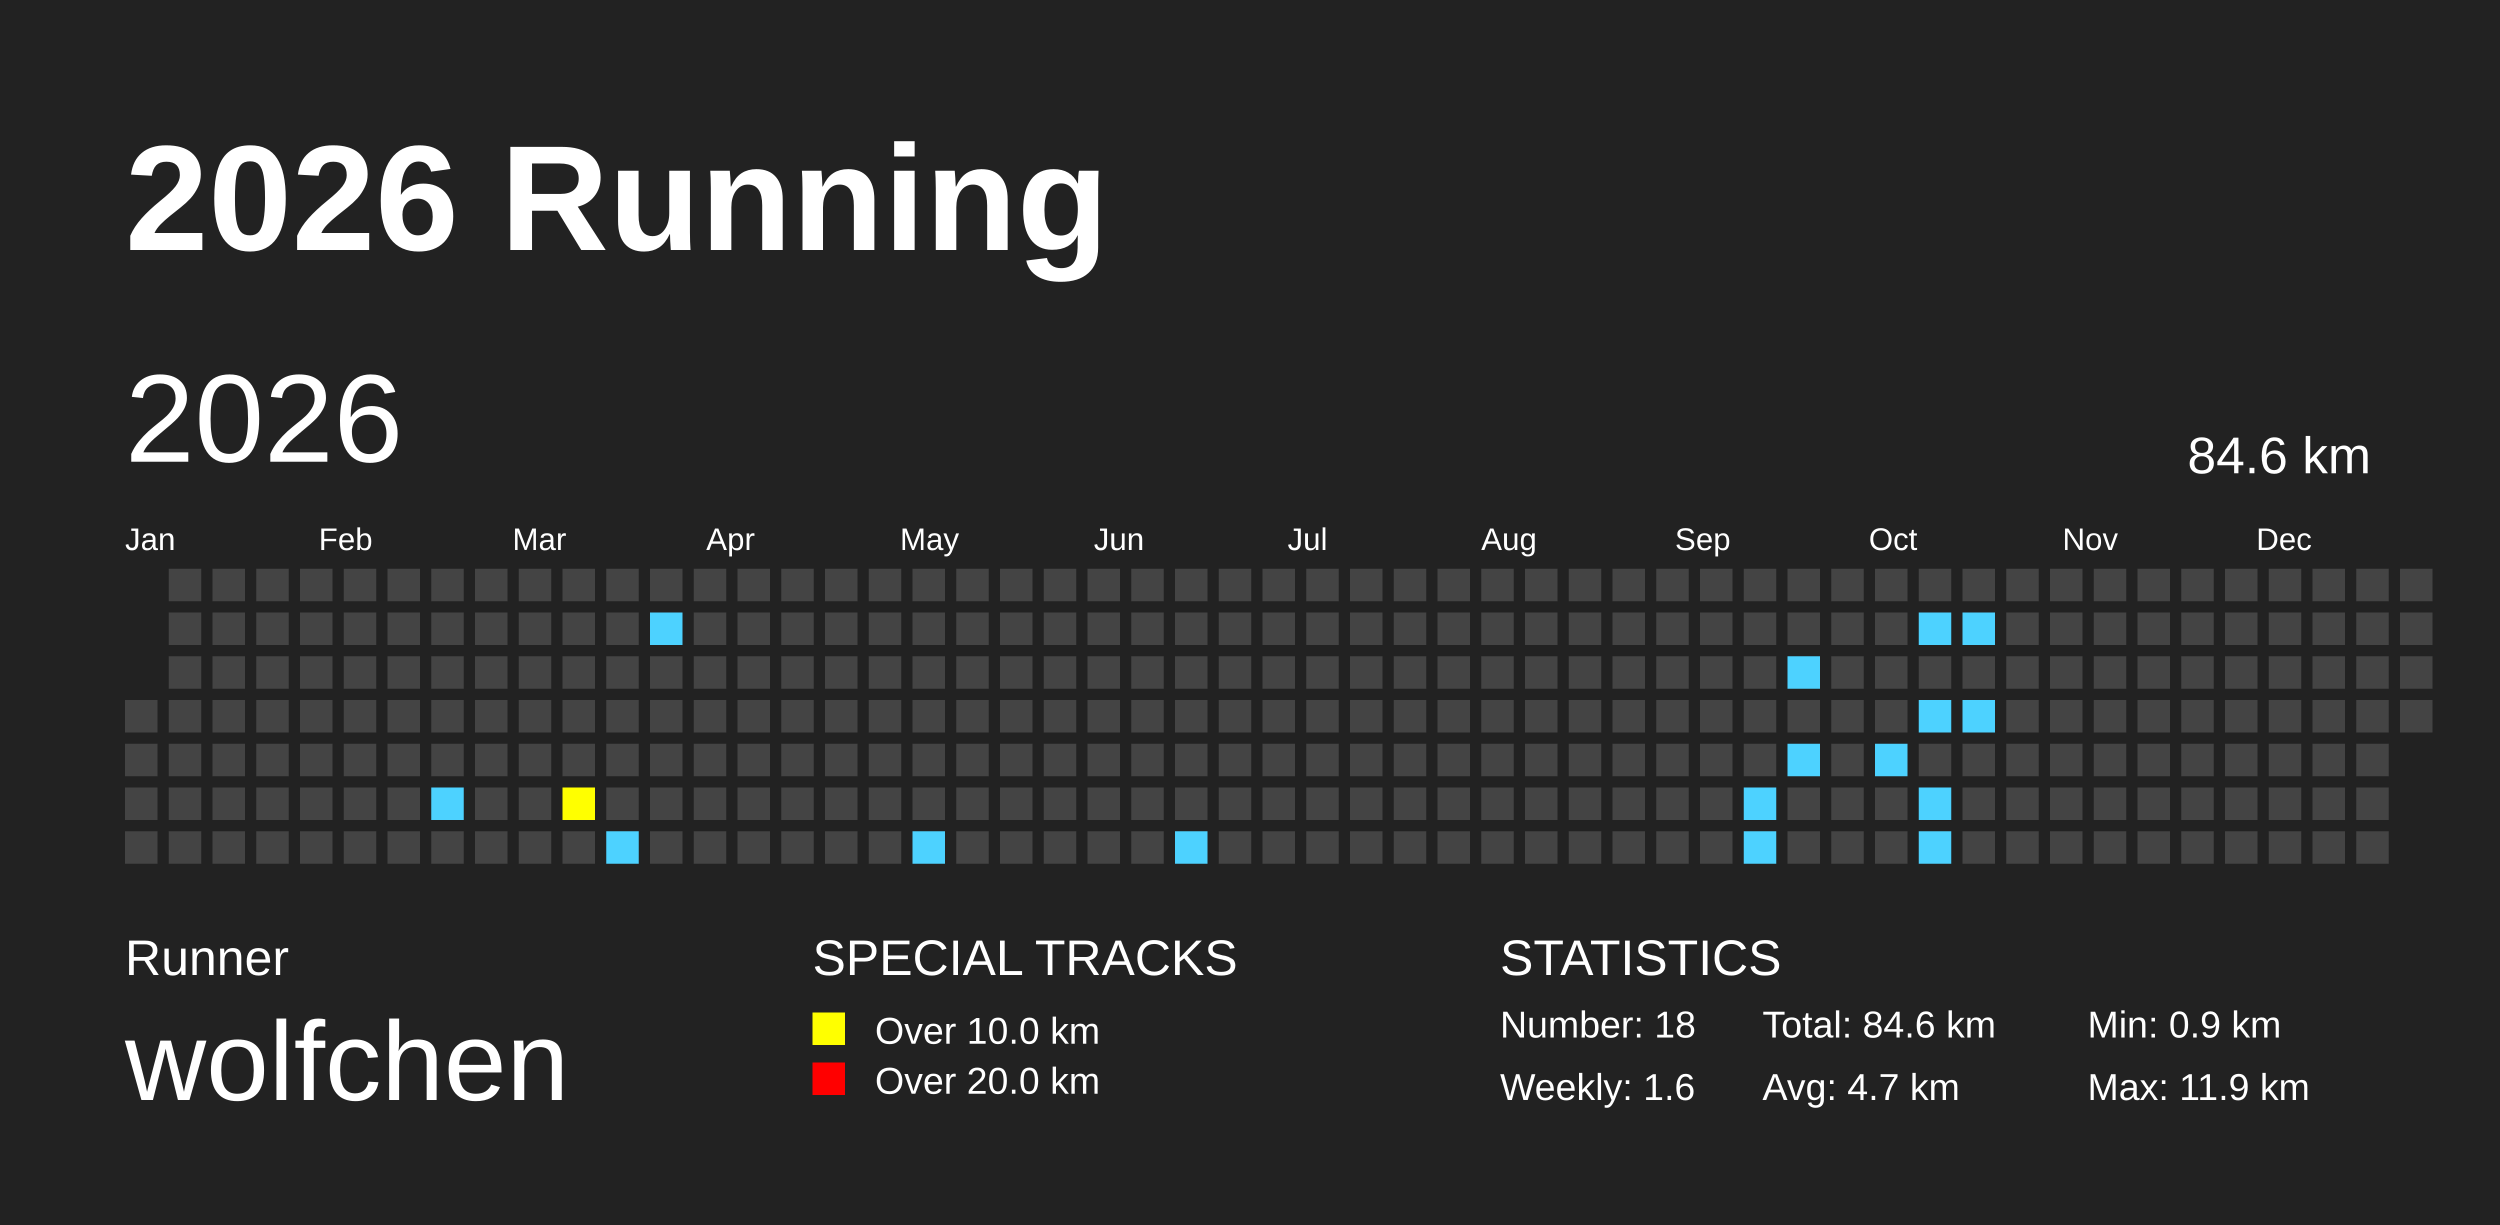
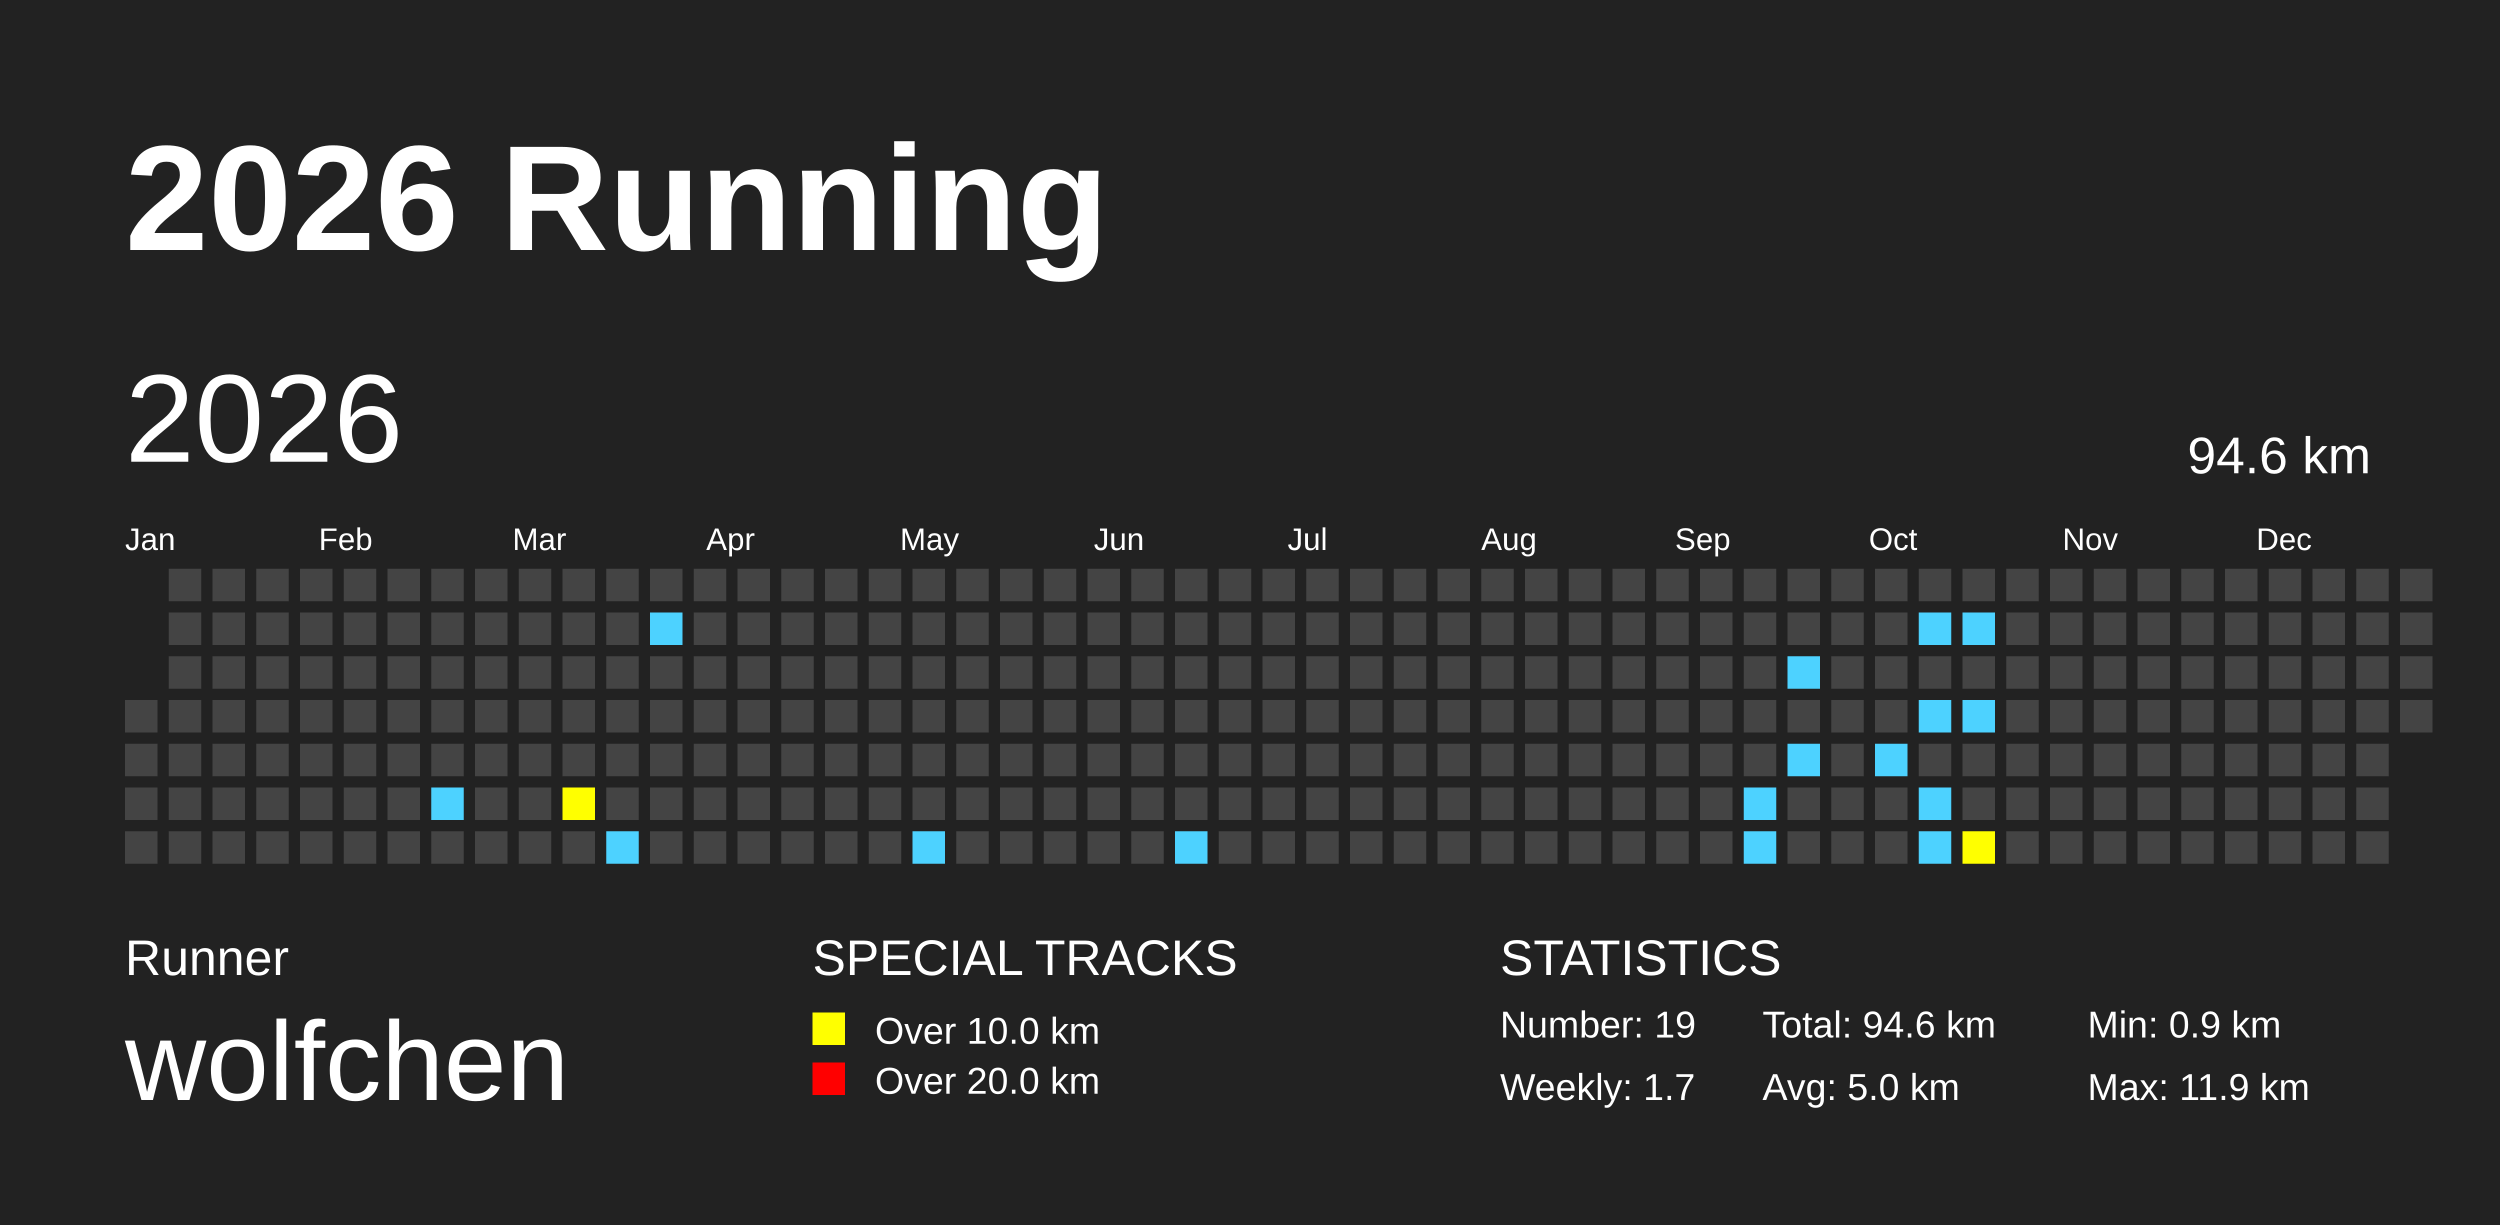
<svg xmlns="http://www.w3.org/2000/svg" baseProfile="full" height="98mm" version="1.1" viewBox="0,0,200,98" width="200mm">
  <defs />
  <rect fill="#222222" height="98" width="200" x="0" y="0" />
  <text fill="#FFFFFF" style="font-size:12px; font-family:Arial; font-weight:bold;" x="10" y="20">2026 Running</text>
  <text fill="#FFFFFF" style="font-size:4px; font-family:Arial" x="10" y="78">Runner</text>
  <text fill="#FFFFFF" style="font-size:9px; font-family:Arial" x="10" y="88">wolfchen</text>
  <text fill="#FFFFFF" style="font-size:4px; font-family:Arial" x="65" y="78">SPECIAL TRACKS</text>
  <rect fill="yellow" height="2.6" width="2.6" x="65" y="81" />
  <text fill="#FFFFFF" style="font-size:3px; font-family:Arial" x="70" y="83.5">Over 10.0 km</text>
  <rect fill="red" height="2.6" width="2.6" x="65" y="85" />
  <text fill="#FFFFFF" style="font-size:3px; font-family:Arial" x="70" y="87.5">Over 20.0 km</text>
  <text fill="#FFFFFF" style="font-size:4px; font-family:Arial" x="120" y="78">STATISTICS</text>
-   <text fill="#FFFFFF" style="font-size:3px; font-family:Arial" x="120" y="83">Number: 18</text>
-   <text fill="#FFFFFF" style="font-size:3px; font-family:Arial" x="120" y="88">Weekly: 1.6</text>
-   <text fill="#FFFFFF" style="font-size:3px; font-family:Arial" x="141" y="83">Total: 84.6 km</text>
-   <text fill="#FFFFFF" style="font-size:3px; font-family:Arial" x="141" y="88">Avg: 4.7 km</text>
+   <text fill="#FFFFFF" style="font-size:3px; font-family:Arial" x="120" y="83">Number: 19</text>
+   <text fill="#FFFFFF" style="font-size:3px; font-family:Arial" x="120" y="88">Weekly: 1.7</text>
+   <text fill="#FFFFFF" style="font-size:3px; font-family:Arial" x="141" y="83">Total: 94.6 km</text>
+   <text fill="#FFFFFF" style="font-size:3px; font-family:Arial" x="141" y="88">Avg: 5.0 km</text>
  <text fill="#FFFFFF" style="font-size:3px; font-family:Arial" x="167" y="83">Min: 0.9 km</text>
  <text fill="#FFFFFF" style="font-size:3px; font-family:Arial" x="167" y="88">Max: 11.9 km</text>
  <text dominant-baseline="hanging" fill="#FFFFFF" style="font-size:10.0px; font-family:Arial;" x="10" y="30">2026</text>
-   <text dominant-baseline="hanging" fill="#FFFFFF" style="font-size:4.125px; font-family:Arial;" x="175" y="35">84.6 km</text>
+   <text dominant-baseline="hanging" fill="#FFFFFF" style="font-size:4.125px; font-family:Arial;" x="175" y="35">94.6 km</text>
  <text fill="#FFFFFF" style="font-size:2.5px; font-family:Arial" x="10.0" y="44">Jan</text>
  <text fill="#FFFFFF" style="font-size:2.5px; font-family:Arial" x="25.5" y="44">Feb</text>
  <text fill="#FFFFFF" style="font-size:2.5px; font-family:Arial" x="41.0" y="44">Mar</text>
  <text fill="#FFFFFF" style="font-size:2.5px; font-family:Arial" x="56.5" y="44">Apr</text>
  <text fill="#FFFFFF" style="font-size:2.5px; font-family:Arial" x="72.0" y="44">May</text>
  <text fill="#FFFFFF" style="font-size:2.5px; font-family:Arial" x="87.5" y="44">Jun</text>
  <text fill="#FFFFFF" style="font-size:2.5px; font-family:Arial" x="103.0" y="44">Jul</text>
  <text fill="#FFFFFF" style="font-size:2.5px; font-family:Arial" x="118.5" y="44">Aug</text>
  <text fill="#FFFFFF" style="font-size:2.5px; font-family:Arial" x="134.0" y="44">Sep</text>
  <text fill="#FFFFFF" style="font-size:2.5px; font-family:Arial" x="149.5" y="44">Oct</text>
  <text fill="#FFFFFF" style="font-size:2.5px; font-family:Arial" x="165.0" y="44">Nov</text>
  <text fill="#FFFFFF" style="font-size:2.5px; font-family:Arial" x="180.5" y="44">Dec</text>
  <rect fill="#444444" height="2.6" width="2.6" x="10.0" y="56.0" />
  <rect fill="#444444" height="2.6" width="2.6" x="10.0" y="59.5" />
  <rect fill="#444444" height="2.6" width="2.6" x="10.0" y="63.0" />
  <rect fill="#444444" height="2.6" width="2.6" x="10.0" y="66.5" />
  <rect fill="#444444" height="2.6" width="2.6" x="13.5" y="45.5" />
  <rect fill="#444444" height="2.6" width="2.6" x="13.5" y="49.0" />
  <rect fill="#444444" height="2.6" width="2.6" x="13.5" y="52.5" />
  <rect fill="#444444" height="2.6" width="2.6" x="13.5" y="56.0" />
  <rect fill="#444444" height="2.6" width="2.6" x="13.5" y="59.5" />
  <rect fill="#444444" height="2.6" width="2.6" x="13.5" y="63.0" />
  <rect fill="#444444" height="2.6" width="2.6" x="13.5" y="66.5" />
  <rect fill="#444444" height="2.6" width="2.6" x="17.0" y="45.5" />
  <rect fill="#444444" height="2.6" width="2.6" x="17.0" y="49.0" />
  <rect fill="#444444" height="2.6" width="2.6" x="17.0" y="52.5" />
  <rect fill="#444444" height="2.6" width="2.6" x="17.0" y="56.0" />
  <rect fill="#444444" height="2.6" width="2.6" x="17.0" y="59.5" />
  <rect fill="#444444" height="2.6" width="2.6" x="17.0" y="63.0" />
  <rect fill="#444444" height="2.6" width="2.6" x="17.0" y="66.5" />
  <rect fill="#444444" height="2.6" width="2.6" x="20.5" y="45.5" />
  <rect fill="#444444" height="2.6" width="2.6" x="20.5" y="49.0" />
  <rect fill="#444444" height="2.6" width="2.6" x="20.5" y="52.5" />
  <rect fill="#444444" height="2.6" width="2.6" x="20.5" y="56.0" />
  <rect fill="#444444" height="2.6" width="2.6" x="20.5" y="59.5" />
  <rect fill="#444444" height="2.6" width="2.6" x="20.5" y="63.0" />
  <rect fill="#444444" height="2.6" width="2.6" x="20.5" y="66.5" />
  <rect fill="#444444" height="2.6" width="2.6" x="24.0" y="45.5" />
  <rect fill="#444444" height="2.6" width="2.6" x="24.0" y="49.0" />
  <rect fill="#444444" height="2.6" width="2.6" x="24.0" y="52.5" />
  <rect fill="#444444" height="2.6" width="2.6" x="24.0" y="56.0" />
  <rect fill="#444444" height="2.6" width="2.6" x="24.0" y="59.5" />
  <rect fill="#444444" height="2.6" width="2.6" x="24.0" y="63.0" />
  <rect fill="#444444" height="2.6" width="2.6" x="24.0" y="66.5" />
  <rect fill="#444444" height="2.6" width="2.6" x="27.5" y="45.5" />
  <rect fill="#444444" height="2.6" width="2.6" x="27.5" y="49.0" />
  <rect fill="#444444" height="2.6" width="2.6" x="27.5" y="52.5" />
  <rect fill="#444444" height="2.6" width="2.6" x="27.5" y="56.0" />
  <rect fill="#444444" height="2.6" width="2.6" x="27.5" y="59.5" />
  <rect fill="#444444" height="2.6" width="2.6" x="27.5" y="63.0" />
  <rect fill="#444444" height="2.6" width="2.6" x="27.5" y="66.5" />
  <rect fill="#444444" height="2.6" width="2.6" x="31.0" y="45.5" />
  <rect fill="#444444" height="2.6" width="2.6" x="31.0" y="49.0" />
  <rect fill="#444444" height="2.6" width="2.6" x="31.0" y="52.5" />
  <rect fill="#444444" height="2.6" width="2.6" x="31.0" y="56.0" />
  <rect fill="#444444" height="2.6" width="2.6" x="31.0" y="59.5" />
  <rect fill="#444444" height="2.6" width="2.6" x="31.0" y="63.0" />
  <rect fill="#444444" height="2.6" width="2.6" x="31.0" y="66.5" />
  <rect fill="#444444" height="2.6" width="2.6" x="34.5" y="45.5" />
  <rect fill="#444444" height="2.6" width="2.6" x="34.5" y="49.0" />
  <rect fill="#444444" height="2.6" width="2.6" x="34.5" y="52.5" />
  <rect fill="#444444" height="2.6" width="2.6" x="34.5" y="56.0" />
  <rect fill="#444444" height="2.6" width="2.6" x="34.5" y="59.5" />
  <rect fill="#4DD2FF" height="2.6" width="2.6" x="34.5" y="63.0" />
  <rect fill="#444444" height="2.6" width="2.6" x="34.5" y="66.5" />
  <rect fill="#444444" height="2.6" width="2.6" x="38.0" y="45.5" />
  <rect fill="#444444" height="2.6" width="2.6" x="38.0" y="49.0" />
  <rect fill="#444444" height="2.6" width="2.6" x="38.0" y="52.5" />
  <rect fill="#444444" height="2.6" width="2.6" x="38.0" y="56.0" />
  <rect fill="#444444" height="2.6" width="2.6" x="38.0" y="59.5" />
  <rect fill="#444444" height="2.6" width="2.6" x="38.0" y="63.0" />
  <rect fill="#444444" height="2.6" width="2.6" x="38.0" y="66.5" />
  <rect fill="#444444" height="2.6" width="2.6" x="41.5" y="45.5" />
  <rect fill="#444444" height="2.6" width="2.6" x="41.5" y="49.0" />
  <rect fill="#444444" height="2.6" width="2.6" x="41.5" y="52.5" />
  <rect fill="#444444" height="2.6" width="2.6" x="41.5" y="56.0" />
  <rect fill="#444444" height="2.6" width="2.6" x="41.5" y="59.5" />
  <rect fill="#444444" height="2.6" width="2.6" x="41.5" y="63.0" />
  <rect fill="#444444" height="2.6" width="2.6" x="41.5" y="66.5" />
  <rect fill="#444444" height="2.6" width="2.6" x="45.0" y="45.5" />
  <rect fill="#444444" height="2.6" width="2.6" x="45.0" y="49.0" />
  <rect fill="#444444" height="2.6" width="2.6" x="45.0" y="52.5" />
  <rect fill="#444444" height="2.6" width="2.6" x="45.0" y="56.0" />
  <rect fill="#444444" height="2.6" width="2.6" x="45.0" y="59.5" />
  <rect fill="yellow" height="2.6" width="2.6" x="45.0" y="63.0" />
  <rect fill="#444444" height="2.6" width="2.6" x="45.0" y="66.5" />
  <rect fill="#444444" height="2.6" width="2.6" x="48.5" y="45.5" />
  <rect fill="#444444" height="2.6" width="2.6" x="48.5" y="49.0" />
  <rect fill="#444444" height="2.6" width="2.6" x="48.5" y="52.5" />
  <rect fill="#444444" height="2.6" width="2.6" x="48.5" y="56.0" />
  <rect fill="#444444" height="2.6" width="2.6" x="48.5" y="59.5" />
  <rect fill="#444444" height="2.6" width="2.6" x="48.5" y="63.0" />
  <rect fill="#4DD2FF" height="2.6" width="2.6" x="48.5" y="66.5" />
  <rect fill="#444444" height="2.6" width="2.6" x="52.0" y="45.5" />
  <rect fill="#4DD2FF" height="2.6" width="2.6" x="52.0" y="49.0" />
  <rect fill="#444444" height="2.6" width="2.6" x="52.0" y="52.5" />
  <rect fill="#444444" height="2.6" width="2.6" x="52.0" y="56.0" />
  <rect fill="#444444" height="2.6" width="2.6" x="52.0" y="59.5" />
  <rect fill="#444444" height="2.6" width="2.6" x="52.0" y="63.0" />
  <rect fill="#444444" height="2.6" width="2.6" x="52.0" y="66.5" />
  <rect fill="#444444" height="2.6" width="2.6" x="55.5" y="45.5" />
  <rect fill="#444444" height="2.6" width="2.6" x="55.5" y="49.0" />
  <rect fill="#444444" height="2.6" width="2.6" x="55.5" y="52.5" />
  <rect fill="#444444" height="2.6" width="2.6" x="55.5" y="56.0" />
  <rect fill="#444444" height="2.6" width="2.6" x="55.5" y="59.5" />
  <rect fill="#444444" height="2.6" width="2.6" x="55.5" y="63.0" />
  <rect fill="#444444" height="2.6" width="2.6" x="55.5" y="66.5" />
  <rect fill="#444444" height="2.6" width="2.6" x="59.0" y="45.5" />
  <rect fill="#444444" height="2.6" width="2.6" x="59.0" y="49.0" />
  <rect fill="#444444" height="2.6" width="2.6" x="59.0" y="52.5" />
  <rect fill="#444444" height="2.6" width="2.6" x="59.0" y="56.0" />
  <rect fill="#444444" height="2.6" width="2.6" x="59.0" y="59.5" />
  <rect fill="#444444" height="2.6" width="2.6" x="59.0" y="63.0" />
  <rect fill="#444444" height="2.6" width="2.6" x="59.0" y="66.5" />
  <rect fill="#444444" height="2.6" width="2.6" x="62.5" y="45.5" />
  <rect fill="#444444" height="2.6" width="2.6" x="62.5" y="49.0" />
  <rect fill="#444444" height="2.6" width="2.6" x="62.5" y="52.5" />
  <rect fill="#444444" height="2.6" width="2.6" x="62.5" y="56.0" />
  <rect fill="#444444" height="2.6" width="2.6" x="62.5" y="59.5" />
  <rect fill="#444444" height="2.6" width="2.6" x="62.5" y="63.0" />
  <rect fill="#444444" height="2.6" width="2.6" x="62.5" y="66.5" />
  <rect fill="#444444" height="2.6" width="2.6" x="66.0" y="45.5" />
  <rect fill="#444444" height="2.6" width="2.6" x="66.0" y="49.0" />
  <rect fill="#444444" height="2.6" width="2.6" x="66.0" y="52.5" />
  <rect fill="#444444" height="2.6" width="2.6" x="66.0" y="56.0" />
  <rect fill="#444444" height="2.6" width="2.6" x="66.0" y="59.5" />
  <rect fill="#444444" height="2.6" width="2.6" x="66.0" y="63.0" />
  <rect fill="#444444" height="2.6" width="2.6" x="66.0" y="66.5" />
  <rect fill="#444444" height="2.6" width="2.6" x="69.5" y="45.5" />
  <rect fill="#444444" height="2.6" width="2.6" x="69.5" y="49.0" />
  <rect fill="#444444" height="2.6" width="2.6" x="69.5" y="52.5" />
  <rect fill="#444444" height="2.6" width="2.6" x="69.5" y="56.0" />
  <rect fill="#444444" height="2.6" width="2.6" x="69.5" y="59.5" />
  <rect fill="#444444" height="2.6" width="2.6" x="69.5" y="63.0" />
  <rect fill="#444444" height="2.6" width="2.6" x="69.5" y="66.5" />
  <rect fill="#444444" height="2.6" width="2.6" x="73.0" y="45.5" />
  <rect fill="#444444" height="2.6" width="2.6" x="73.0" y="49.0" />
  <rect fill="#444444" height="2.6" width="2.6" x="73.0" y="52.5" />
  <rect fill="#444444" height="2.6" width="2.6" x="73.0" y="56.0" />
  <rect fill="#444444" height="2.6" width="2.6" x="73.0" y="59.5" />
  <rect fill="#444444" height="2.6" width="2.6" x="73.0" y="63.0" />
  <rect fill="#4DD2FF" height="2.6" width="2.6" x="73.0" y="66.5" />
  <rect fill="#444444" height="2.6" width="2.6" x="76.5" y="45.5" />
  <rect fill="#444444" height="2.6" width="2.6" x="76.5" y="49.0" />
  <rect fill="#444444" height="2.6" width="2.6" x="76.5" y="52.5" />
  <rect fill="#444444" height="2.6" width="2.6" x="76.5" y="56.0" />
  <rect fill="#444444" height="2.6" width="2.6" x="76.5" y="59.5" />
  <rect fill="#444444" height="2.6" width="2.6" x="76.5" y="63.0" />
  <rect fill="#444444" height="2.6" width="2.6" x="76.5" y="66.5" />
  <rect fill="#444444" height="2.6" width="2.6" x="80.0" y="45.5" />
  <rect fill="#444444" height="2.6" width="2.6" x="80.0" y="49.0" />
  <rect fill="#444444" height="2.6" width="2.6" x="80.0" y="52.5" />
  <rect fill="#444444" height="2.6" width="2.6" x="80.0" y="56.0" />
  <rect fill="#444444" height="2.6" width="2.6" x="80.0" y="59.5" />
  <rect fill="#444444" height="2.6" width="2.6" x="80.0" y="63.0" />
  <rect fill="#444444" height="2.6" width="2.6" x="80.0" y="66.5" />
  <rect fill="#444444" height="2.6" width="2.6" x="83.5" y="45.5" />
  <rect fill="#444444" height="2.6" width="2.6" x="83.5" y="49.0" />
  <rect fill="#444444" height="2.6" width="2.6" x="83.5" y="52.5" />
  <rect fill="#444444" height="2.6" width="2.6" x="83.5" y="56.0" />
  <rect fill="#444444" height="2.6" width="2.6" x="83.5" y="59.5" />
  <rect fill="#444444" height="2.6" width="2.6" x="83.5" y="63.0" />
  <rect fill="#444444" height="2.6" width="2.6" x="83.5" y="66.5" />
  <rect fill="#444444" height="2.6" width="2.6" x="87.0" y="45.5" />
  <rect fill="#444444" height="2.6" width="2.6" x="87.0" y="49.0" />
  <rect fill="#444444" height="2.6" width="2.6" x="87.0" y="52.5" />
  <rect fill="#444444" height="2.6" width="2.6" x="87.0" y="56.0" />
  <rect fill="#444444" height="2.6" width="2.6" x="87.0" y="59.5" />
  <rect fill="#444444" height="2.6" width="2.6" x="87.0" y="63.0" />
  <rect fill="#444444" height="2.6" width="2.6" x="87.0" y="66.5" />
  <rect fill="#444444" height="2.6" width="2.6" x="90.5" y="45.5" />
  <rect fill="#444444" height="2.6" width="2.6" x="90.5" y="49.0" />
  <rect fill="#444444" height="2.6" width="2.6" x="90.5" y="52.5" />
  <rect fill="#444444" height="2.6" width="2.6" x="90.5" y="56.0" />
  <rect fill="#444444" height="2.6" width="2.6" x="90.5" y="59.5" />
  <rect fill="#444444" height="2.6" width="2.6" x="90.5" y="63.0" />
  <rect fill="#444444" height="2.6" width="2.6" x="90.5" y="66.5" />
  <rect fill="#444444" height="2.6" width="2.6" x="94.0" y="45.5" />
  <rect fill="#444444" height="2.6" width="2.6" x="94.0" y="49.0" />
  <rect fill="#444444" height="2.6" width="2.6" x="94.0" y="52.5" />
  <rect fill="#444444" height="2.6" width="2.6" x="94.0" y="56.0" />
  <rect fill="#444444" height="2.6" width="2.6" x="94.0" y="59.5" />
  <rect fill="#444444" height="2.6" width="2.6" x="94.0" y="63.0" />
  <rect fill="#4DD2FF" height="2.6" width="2.6" x="94.0" y="66.5" />
  <rect fill="#444444" height="2.6" width="2.6" x="97.5" y="45.5" />
  <rect fill="#444444" height="2.6" width="2.6" x="97.5" y="49.0" />
  <rect fill="#444444" height="2.6" width="2.6" x="97.5" y="52.5" />
  <rect fill="#444444" height="2.6" width="2.6" x="97.5" y="56.0" />
  <rect fill="#444444" height="2.6" width="2.6" x="97.5" y="59.5" />
  <rect fill="#444444" height="2.6" width="2.6" x="97.5" y="63.0" />
  <rect fill="#444444" height="2.6" width="2.6" x="97.5" y="66.5" />
  <rect fill="#444444" height="2.6" width="2.6" x="101.0" y="45.5" />
  <rect fill="#444444" height="2.6" width="2.6" x="101.0" y="49.0" />
  <rect fill="#444444" height="2.6" width="2.6" x="101.0" y="52.5" />
  <rect fill="#444444" height="2.6" width="2.6" x="101.0" y="56.0" />
  <rect fill="#444444" height="2.6" width="2.6" x="101.0" y="59.5" />
  <rect fill="#444444" height="2.6" width="2.6" x="101.0" y="63.0" />
  <rect fill="#444444" height="2.6" width="2.6" x="101.0" y="66.5" />
  <rect fill="#444444" height="2.6" width="2.6" x="104.5" y="45.5" />
  <rect fill="#444444" height="2.6" width="2.6" x="104.5" y="49.0" />
  <rect fill="#444444" height="2.6" width="2.6" x="104.5" y="52.5" />
  <rect fill="#444444" height="2.6" width="2.6" x="104.5" y="56.0" />
  <rect fill="#444444" height="2.6" width="2.6" x="104.5" y="59.5" />
  <rect fill="#444444" height="2.6" width="2.6" x="104.5" y="63.0" />
  <rect fill="#444444" height="2.6" width="2.6" x="104.5" y="66.5" />
  <rect fill="#444444" height="2.6" width="2.6" x="108.0" y="45.5" />
  <rect fill="#444444" height="2.6" width="2.6" x="108.0" y="49.0" />
  <rect fill="#444444" height="2.6" width="2.6" x="108.0" y="52.5" />
  <rect fill="#444444" height="2.6" width="2.6" x="108.0" y="56.0" />
  <rect fill="#444444" height="2.6" width="2.6" x="108.0" y="59.5" />
  <rect fill="#444444" height="2.6" width="2.6" x="108.0" y="63.0" />
  <rect fill="#444444" height="2.6" width="2.6" x="108.0" y="66.5" />
  <rect fill="#444444" height="2.6" width="2.6" x="111.5" y="45.5" />
  <rect fill="#444444" height="2.6" width="2.6" x="111.5" y="49.0" />
  <rect fill="#444444" height="2.6" width="2.6" x="111.5" y="52.5" />
  <rect fill="#444444" height="2.6" width="2.6" x="111.5" y="56.0" />
  <rect fill="#444444" height="2.6" width="2.6" x="111.5" y="59.5" />
  <rect fill="#444444" height="2.6" width="2.6" x="111.5" y="63.0" />
  <rect fill="#444444" height="2.6" width="2.6" x="111.5" y="66.5" />
  <rect fill="#444444" height="2.6" width="2.6" x="115.0" y="45.5" />
  <rect fill="#444444" height="2.6" width="2.6" x="115.0" y="49.0" />
  <rect fill="#444444" height="2.6" width="2.6" x="115.0" y="52.5" />
  <rect fill="#444444" height="2.6" width="2.6" x="115.0" y="56.0" />
  <rect fill="#444444" height="2.6" width="2.6" x="115.0" y="59.5" />
  <rect fill="#444444" height="2.6" width="2.6" x="115.0" y="63.0" />
  <rect fill="#444444" height="2.6" width="2.6" x="115.0" y="66.5" />
  <rect fill="#444444" height="2.6" width="2.6" x="118.5" y="45.5" />
  <rect fill="#444444" height="2.6" width="2.6" x="118.5" y="49.0" />
  <rect fill="#444444" height="2.6" width="2.6" x="118.5" y="52.5" />
  <rect fill="#444444" height="2.6" width="2.6" x="118.5" y="56.0" />
  <rect fill="#444444" height="2.6" width="2.6" x="118.5" y="59.5" />
  <rect fill="#444444" height="2.6" width="2.6" x="118.5" y="63.0" />
  <rect fill="#444444" height="2.6" width="2.6" x="118.5" y="66.5" />
  <rect fill="#444444" height="2.6" width="2.6" x="122.0" y="45.5" />
  <rect fill="#444444" height="2.6" width="2.6" x="122.0" y="49.0" />
  <rect fill="#444444" height="2.6" width="2.6" x="122.0" y="52.5" />
  <rect fill="#444444" height="2.6" width="2.6" x="122.0" y="56.0" />
  <rect fill="#444444" height="2.6" width="2.6" x="122.0" y="59.5" />
  <rect fill="#444444" height="2.6" width="2.6" x="122.0" y="63.0" />
  <rect fill="#444444" height="2.6" width="2.6" x="122.0" y="66.5" />
  <rect fill="#444444" height="2.6" width="2.6" x="125.5" y="45.5" />
  <rect fill="#444444" height="2.6" width="2.6" x="125.5" y="49.0" />
  <rect fill="#444444" height="2.6" width="2.6" x="125.5" y="52.5" />
  <rect fill="#444444" height="2.6" width="2.6" x="125.5" y="56.0" />
  <rect fill="#444444" height="2.6" width="2.6" x="125.5" y="59.5" />
  <rect fill="#444444" height="2.6" width="2.6" x="125.5" y="63.0" />
  <rect fill="#444444" height="2.6" width="2.6" x="125.5" y="66.5" />
  <rect fill="#444444" height="2.6" width="2.6" x="129.0" y="45.5" />
  <rect fill="#444444" height="2.6" width="2.6" x="129.0" y="49.0" />
  <rect fill="#444444" height="2.6" width="2.6" x="129.0" y="52.5" />
  <rect fill="#444444" height="2.6" width="2.6" x="129.0" y="56.0" />
  <rect fill="#444444" height="2.6" width="2.6" x="129.0" y="59.5" />
  <rect fill="#444444" height="2.6" width="2.6" x="129.0" y="63.0" />
  <rect fill="#444444" height="2.6" width="2.6" x="129.0" y="66.5" />
  <rect fill="#444444" height="2.6" width="2.6" x="132.5" y="45.5" />
  <rect fill="#444444" height="2.6" width="2.6" x="132.5" y="49.0" />
  <rect fill="#444444" height="2.6" width="2.6" x="132.5" y="52.5" />
  <rect fill="#444444" height="2.6" width="2.6" x="132.5" y="56.0" />
  <rect fill="#444444" height="2.6" width="2.6" x="132.5" y="59.5" />
  <rect fill="#444444" height="2.6" width="2.6" x="132.5" y="63.0" />
  <rect fill="#444444" height="2.6" width="2.6" x="132.5" y="66.5" />
  <rect fill="#444444" height="2.6" width="2.6" x="136.0" y="45.5" />
  <rect fill="#444444" height="2.6" width="2.6" x="136.0" y="49.0" />
  <rect fill="#444444" height="2.6" width="2.6" x="136.0" y="52.5" />
  <rect fill="#444444" height="2.6" width="2.6" x="136.0" y="56.0" />
  <rect fill="#444444" height="2.6" width="2.6" x="136.0" y="59.5" />
  <rect fill="#444444" height="2.6" width="2.6" x="136.0" y="63.0" />
  <rect fill="#444444" height="2.6" width="2.6" x="136.0" y="66.5" />
  <rect fill="#444444" height="2.6" width="2.6" x="139.5" y="45.5" />
  <rect fill="#444444" height="2.6" width="2.6" x="139.5" y="49.0" />
  <rect fill="#444444" height="2.6" width="2.6" x="139.5" y="52.5" />
  <rect fill="#444444" height="2.6" width="2.6" x="139.5" y="56.0" />
  <rect fill="#444444" height="2.6" width="2.6" x="139.5" y="59.5" />
  <rect fill="#4DD2FF" height="2.6" width="2.6" x="139.5" y="63.0" />
  <rect fill="#4DD2FF" height="2.6" width="2.6" x="139.5" y="66.5" />
  <rect fill="#444444" height="2.6" width="2.6" x="143.0" y="45.5" />
  <rect fill="#444444" height="2.6" width="2.6" x="143.0" y="49.0" />
  <rect fill="#4DD2FF" height="2.6" width="2.6" x="143.0" y="52.5" />
  <rect fill="#444444" height="2.6" width="2.6" x="143.0" y="56.0" />
  <rect fill="#4DD2FF" height="2.6" width="2.6" x="143.0" y="59.5" />
  <rect fill="#444444" height="2.6" width="2.6" x="143.0" y="63.0" />
  <rect fill="#444444" height="2.6" width="2.6" x="143.0" y="66.5" />
  <rect fill="#444444" height="2.6" width="2.6" x="146.5" y="45.5" />
  <rect fill="#444444" height="2.6" width="2.6" x="146.5" y="49.0" />
  <rect fill="#444444" height="2.6" width="2.6" x="146.5" y="52.5" />
  <rect fill="#444444" height="2.6" width="2.6" x="146.5" y="56.0" />
  <rect fill="#444444" height="2.6" width="2.6" x="146.5" y="59.5" />
  <rect fill="#444444" height="2.6" width="2.6" x="146.5" y="63.0" />
  <rect fill="#444444" height="2.6" width="2.6" x="146.5" y="66.5" />
  <rect fill="#444444" height="2.6" width="2.6" x="150.0" y="45.5" />
  <rect fill="#444444" height="2.6" width="2.6" x="150.0" y="49.0" />
  <rect fill="#444444" height="2.6" width="2.6" x="150.0" y="52.5" />
  <rect fill="#444444" height="2.6" width="2.6" x="150.0" y="56.0" />
  <rect fill="#4DD2FF" height="2.6" width="2.6" x="150.0" y="59.5" />
  <rect fill="#444444" height="2.6" width="2.6" x="150.0" y="63.0" />
  <rect fill="#444444" height="2.6" width="2.6" x="150.0" y="66.5" />
  <rect fill="#444444" height="2.6" width="2.6" x="153.5" y="45.5" />
  <rect fill="#4DD2FF" height="2.6" width="2.6" x="153.5" y="49.0" />
  <rect fill="#444444" height="2.6" width="2.6" x="153.5" y="52.5" />
  <rect fill="#4DD2FF" height="2.6" width="2.6" x="153.5" y="56.0" />
  <rect fill="#444444" height="2.6" width="2.6" x="153.5" y="59.5" />
  <rect fill="#4DD2FF" height="2.6" width="2.6" x="153.5" y="63.0" />
  <rect fill="#4DD2FF" height="2.6" width="2.6" x="153.5" y="66.5" />
  <rect fill="#444444" height="2.6" width="2.6" x="157.0" y="45.5" />
  <rect fill="#4DD2FF" height="2.6" width="2.6" x="157.0" y="49.0" />
  <rect fill="#444444" height="2.6" width="2.6" x="157.0" y="52.5" />
  <rect fill="#4DD2FF" height="2.6" width="2.6" x="157.0" y="56.0" />
  <rect fill="#444444" height="2.6" width="2.6" x="157.0" y="59.5" />
  <rect fill="#444444" height="2.6" width="2.6" x="157.0" y="63.0" />
-   <rect fill="#444444" height="2.6" width="2.6" x="157.0" y="66.5" />
+   <rect fill="yellow" height="2.6" width="2.6" x="157.0" y="66.5" />
  <rect fill="#444444" height="2.6" width="2.6" x="160.5" y="45.5" />
  <rect fill="#444444" height="2.6" width="2.6" x="160.5" y="49.0" />
  <rect fill="#444444" height="2.6" width="2.6" x="160.5" y="52.5" />
  <rect fill="#444444" height="2.6" width="2.6" x="160.5" y="56.0" />
  <rect fill="#444444" height="2.6" width="2.6" x="160.5" y="59.5" />
  <rect fill="#444444" height="2.6" width="2.6" x="160.5" y="63.0" />
  <rect fill="#444444" height="2.6" width="2.6" x="160.5" y="66.5" />
  <rect fill="#444444" height="2.6" width="2.6" x="164.0" y="45.5" />
  <rect fill="#444444" height="2.6" width="2.6" x="164.0" y="49.0" />
  <rect fill="#444444" height="2.6" width="2.6" x="164.0" y="52.5" />
  <rect fill="#444444" height="2.6" width="2.6" x="164.0" y="56.0" />
  <rect fill="#444444" height="2.6" width="2.6" x="164.0" y="59.5" />
  <rect fill="#444444" height="2.6" width="2.6" x="164.0" y="63.0" />
  <rect fill="#444444" height="2.6" width="2.6" x="164.0" y="66.5" />
  <rect fill="#444444" height="2.6" width="2.6" x="167.5" y="45.5" />
  <rect fill="#444444" height="2.6" width="2.6" x="167.5" y="49.0" />
  <rect fill="#444444" height="2.6" width="2.6" x="167.5" y="52.5" />
  <rect fill="#444444" height="2.6" width="2.6" x="167.5" y="56.0" />
  <rect fill="#444444" height="2.6" width="2.6" x="167.5" y="59.5" />
  <rect fill="#444444" height="2.6" width="2.6" x="167.5" y="63.0" />
  <rect fill="#444444" height="2.6" width="2.6" x="167.5" y="66.5" />
  <rect fill="#444444" height="2.6" width="2.6" x="171.0" y="45.5" />
  <rect fill="#444444" height="2.6" width="2.6" x="171.0" y="49.0" />
  <rect fill="#444444" height="2.6" width="2.6" x="171.0" y="52.5" />
  <rect fill="#444444" height="2.6" width="2.6" x="171.0" y="56.0" />
  <rect fill="#444444" height="2.6" width="2.6" x="171.0" y="59.5" />
  <rect fill="#444444" height="2.6" width="2.6" x="171.0" y="63.0" />
  <rect fill="#444444" height="2.6" width="2.6" x="171.0" y="66.5" />
  <rect fill="#444444" height="2.6" width="2.6" x="174.5" y="45.5" />
  <rect fill="#444444" height="2.6" width="2.6" x="174.5" y="49.0" />
  <rect fill="#444444" height="2.6" width="2.6" x="174.5" y="52.5" />
  <rect fill="#444444" height="2.6" width="2.6" x="174.5" y="56.0" />
  <rect fill="#444444" height="2.6" width="2.6" x="174.5" y="59.5" />
  <rect fill="#444444" height="2.6" width="2.6" x="174.5" y="63.0" />
  <rect fill="#444444" height="2.6" width="2.6" x="174.5" y="66.5" />
  <rect fill="#444444" height="2.6" width="2.6" x="178.0" y="45.5" />
  <rect fill="#444444" height="2.6" width="2.6" x="178.0" y="49.0" />
  <rect fill="#444444" height="2.6" width="2.6" x="178.0" y="52.5" />
  <rect fill="#444444" height="2.6" width="2.6" x="178.0" y="56.0" />
  <rect fill="#444444" height="2.6" width="2.6" x="178.0" y="59.5" />
  <rect fill="#444444" height="2.6" width="2.6" x="178.0" y="63.0" />
  <rect fill="#444444" height="2.6" width="2.6" x="178.0" y="66.5" />
  <rect fill="#444444" height="2.6" width="2.6" x="181.5" y="45.5" />
  <rect fill="#444444" height="2.6" width="2.6" x="181.5" y="49.0" />
  <rect fill="#444444" height="2.6" width="2.6" x="181.5" y="52.5" />
  <rect fill="#444444" height="2.6" width="2.6" x="181.5" y="56.0" />
  <rect fill="#444444" height="2.6" width="2.6" x="181.5" y="59.5" />
  <rect fill="#444444" height="2.6" width="2.6" x="181.5" y="63.0" />
  <rect fill="#444444" height="2.6" width="2.6" x="181.5" y="66.5" />
  <rect fill="#444444" height="2.6" width="2.6" x="185.0" y="45.5" />
  <rect fill="#444444" height="2.6" width="2.6" x="185.0" y="49.0" />
  <rect fill="#444444" height="2.6" width="2.6" x="185.0" y="52.5" />
  <rect fill="#444444" height="2.6" width="2.6" x="185.0" y="56.0" />
  <rect fill="#444444" height="2.6" width="2.6" x="185.0" y="59.5" />
  <rect fill="#444444" height="2.6" width="2.6" x="185.0" y="63.0" />
  <rect fill="#444444" height="2.6" width="2.6" x="185.0" y="66.5" />
  <rect fill="#444444" height="2.6" width="2.6" x="188.5" y="45.5" />
  <rect fill="#444444" height="2.6" width="2.6" x="188.5" y="49.0" />
  <rect fill="#444444" height="2.6" width="2.6" x="188.5" y="52.5" />
  <rect fill="#444444" height="2.6" width="2.6" x="188.5" y="56.0" />
  <rect fill="#444444" height="2.6" width="2.6" x="188.5" y="59.5" />
  <rect fill="#444444" height="2.6" width="2.6" x="188.5" y="63.0" />
  <rect fill="#444444" height="2.6" width="2.6" x="188.5" y="66.5" />
  <rect fill="#444444" height="2.6" width="2.6" x="192.0" y="45.5" />
  <rect fill="#444444" height="2.6" width="2.6" x="192.0" y="49.0" />
  <rect fill="#444444" height="2.6" width="2.6" x="192.0" y="52.5" />
  <rect fill="#444444" height="2.6" width="2.6" x="192.0" y="56.0" />
</svg>
